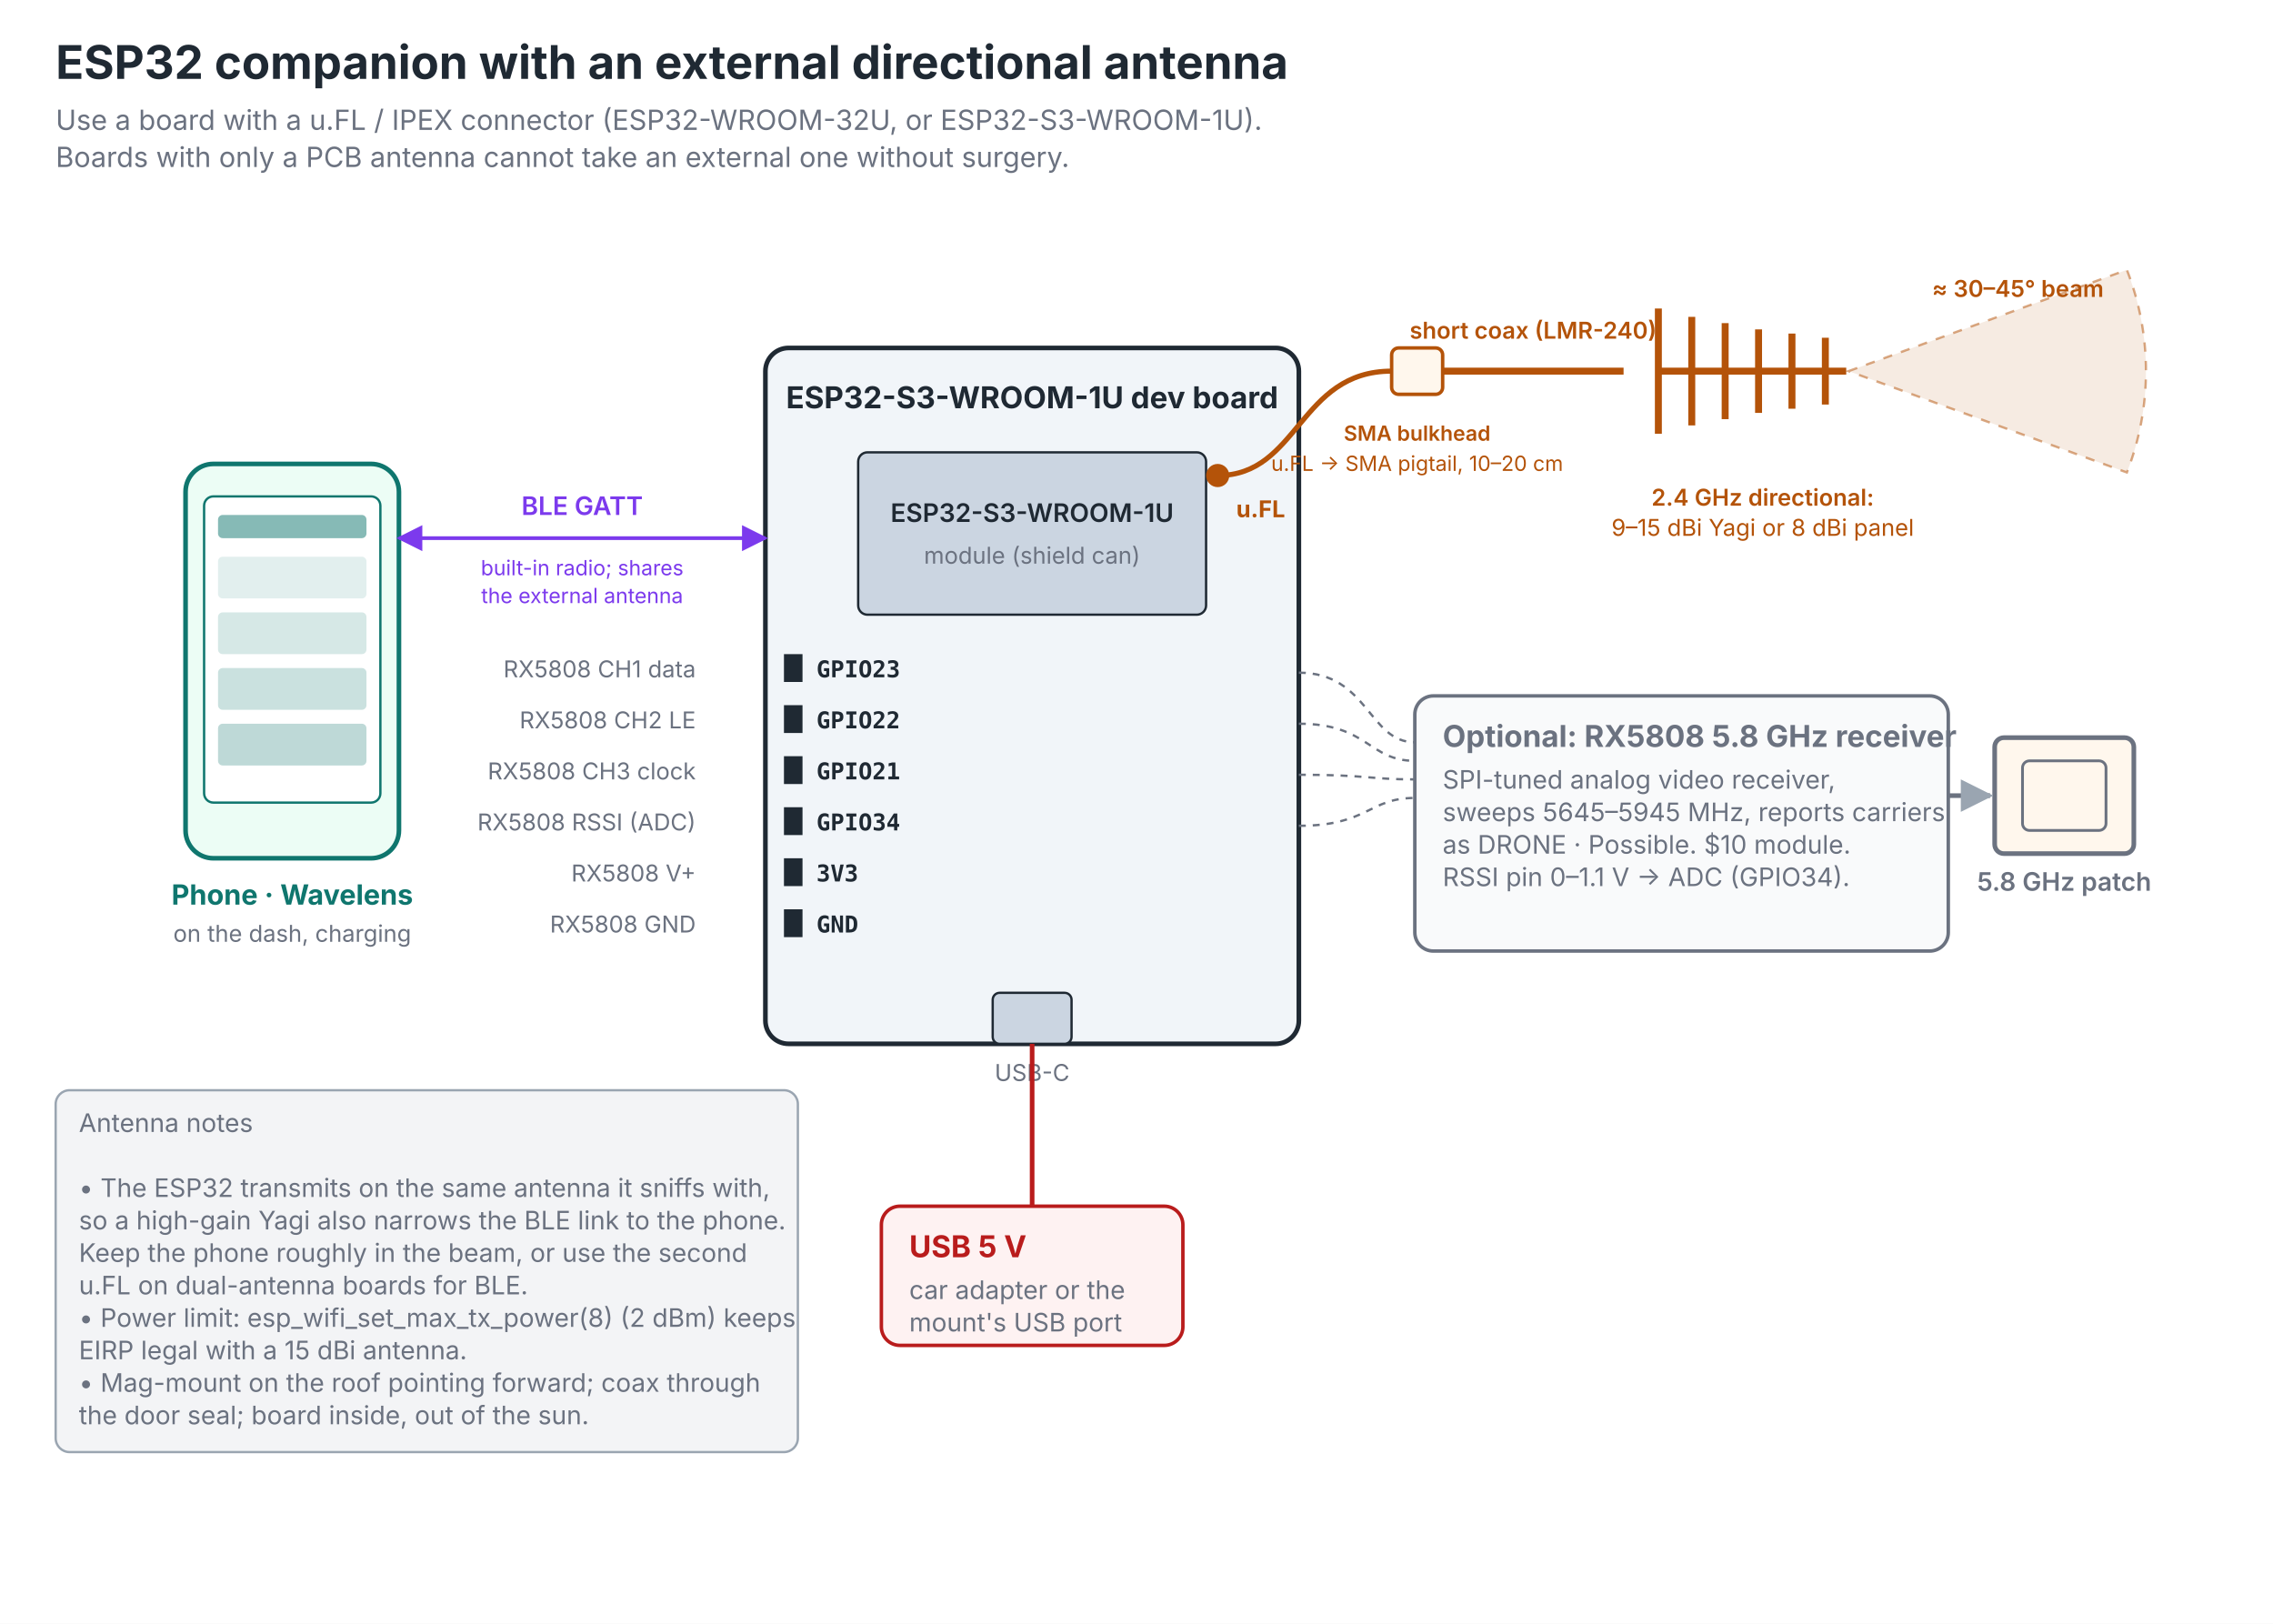
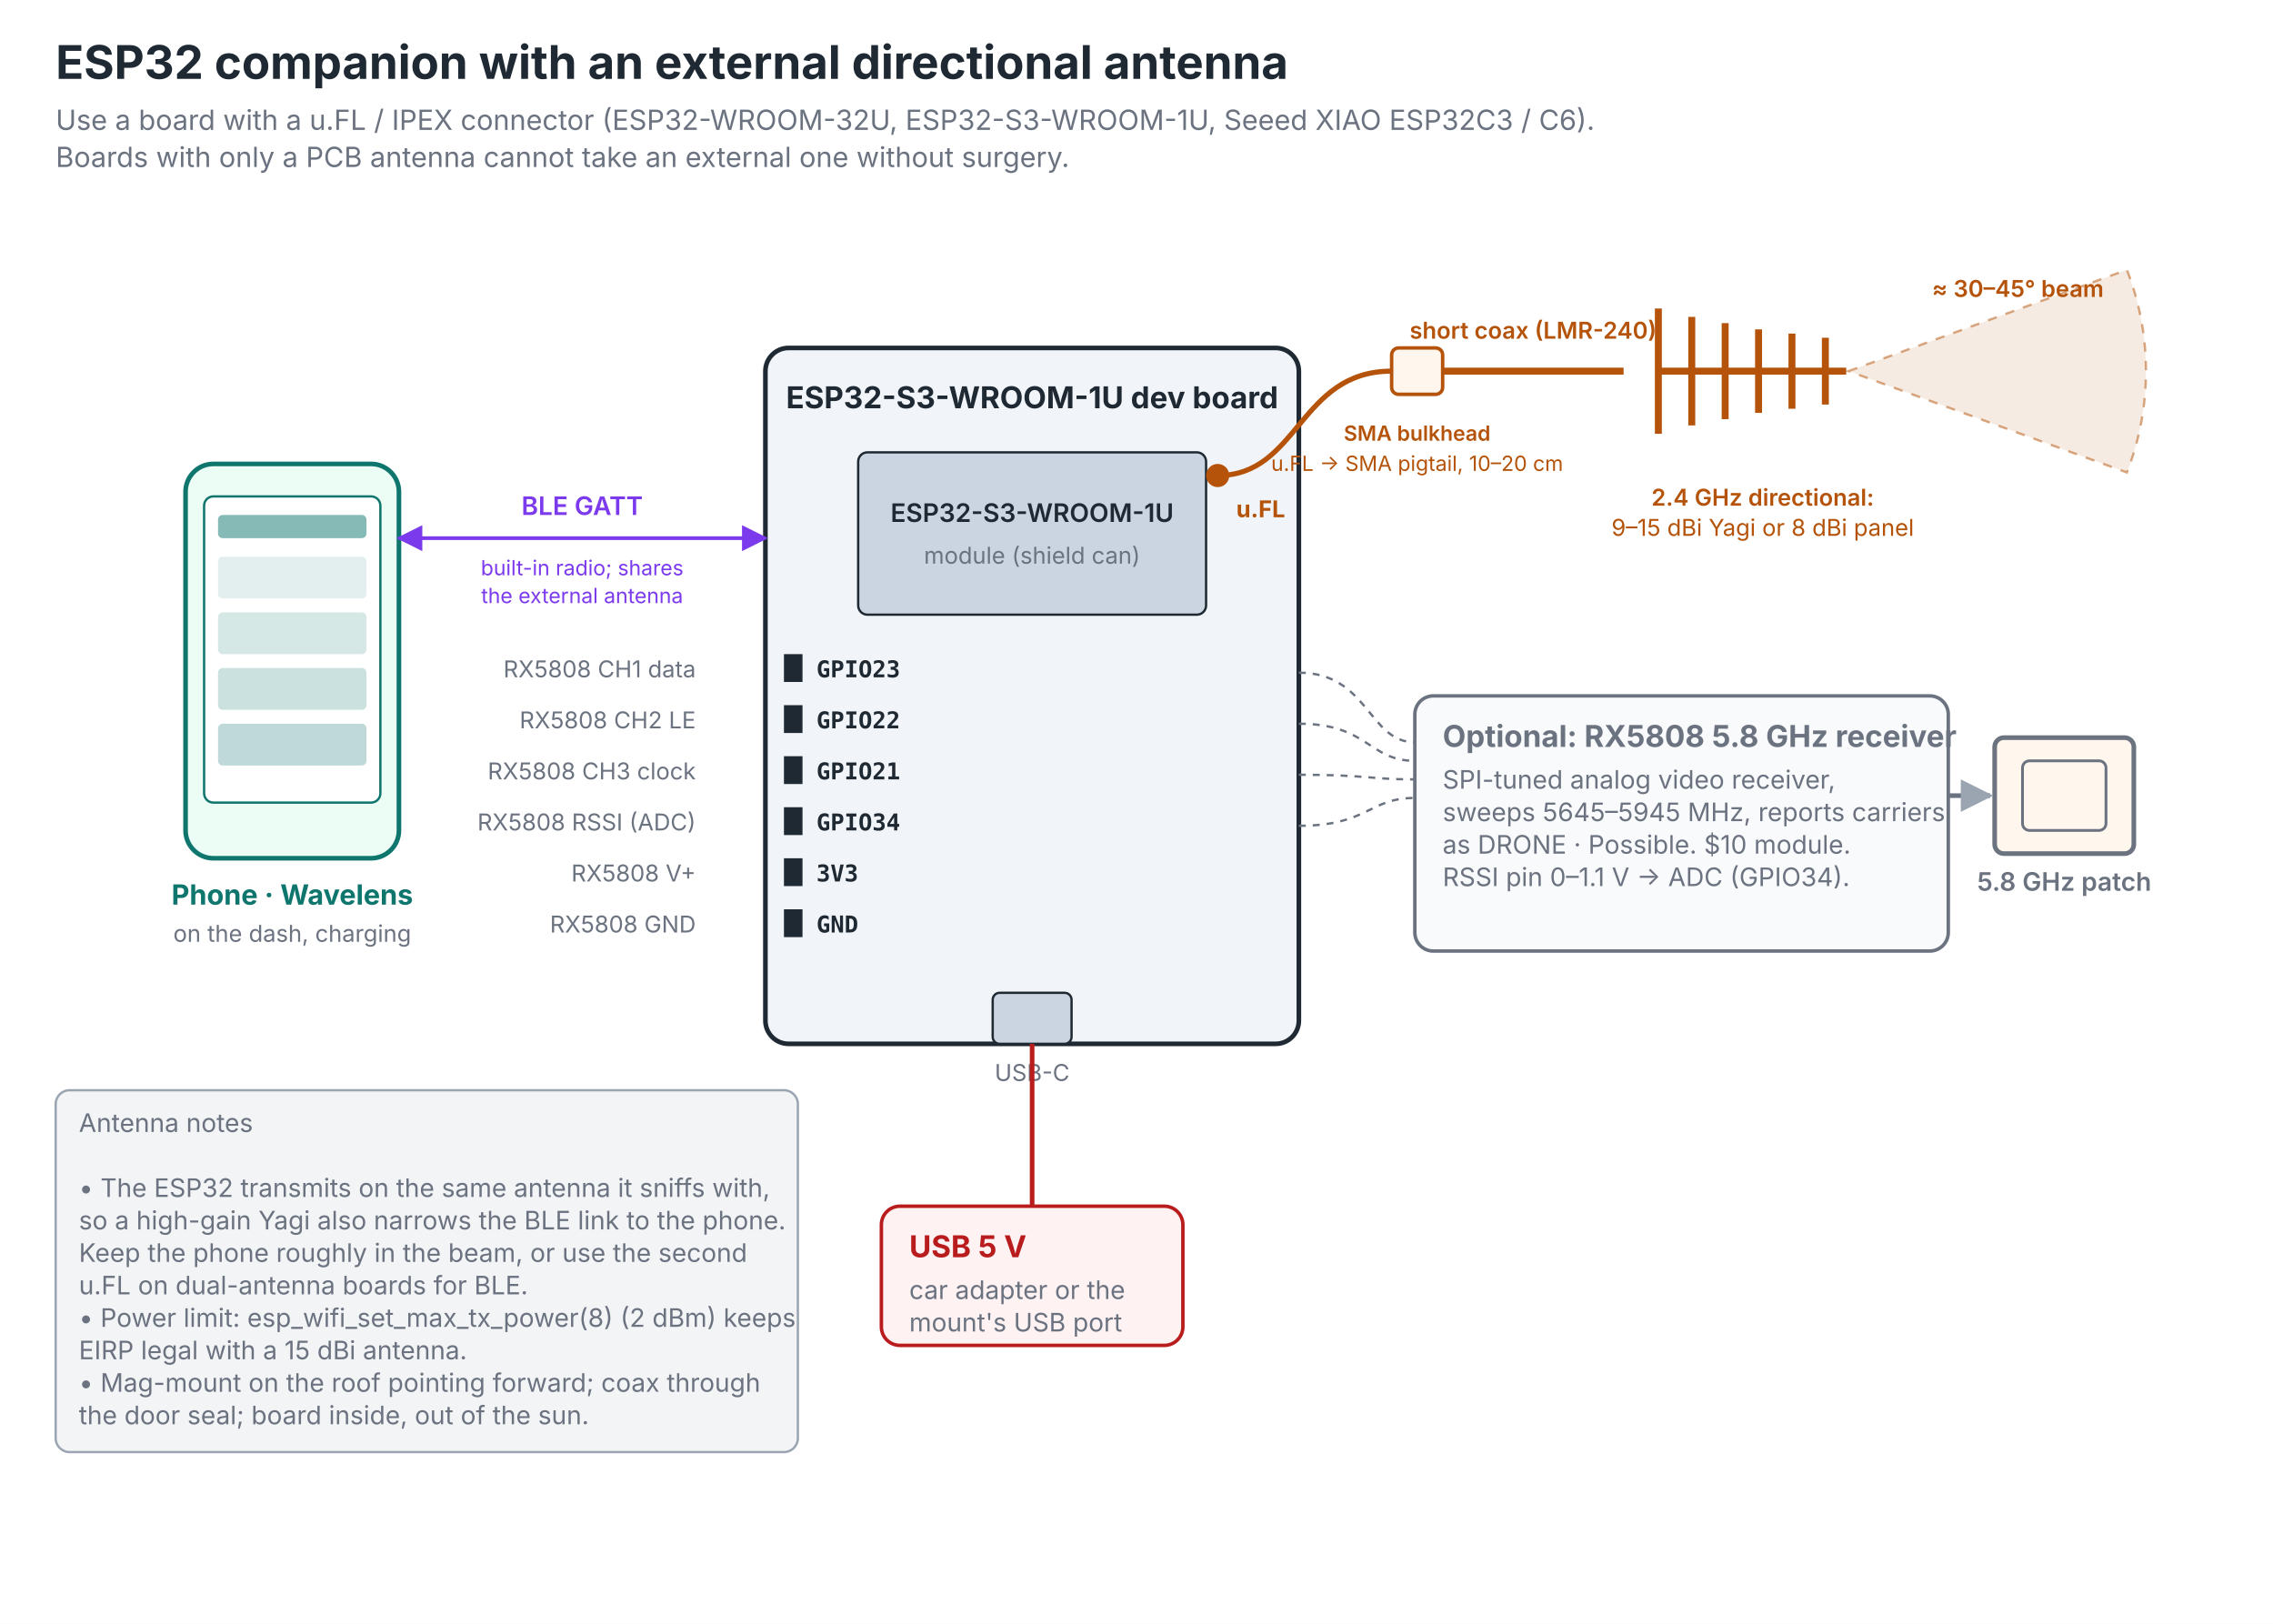
<svg xmlns="http://www.w3.org/2000/svg" viewBox="0 0 980 700" width="980" height="700" font-family="Inter, Helvetica, Arial, sans-serif">
  <defs>
    <marker id="arr" viewBox="0 0 10 10" refX="9" refY="5" markerWidth="7" markerHeight="7" orient="auto-start-reverse">
      <path d="M0,0 L10,5 L0,10 z" fill="#9aa5b1" />
    </marker>
    <marker id="arrb" viewBox="0 0 10 10" refX="9" refY="5" markerWidth="7" markerHeight="7" orient="auto-start-reverse">
      <path d="M0,0 L10,5 L0,10 z" fill="#7c3aed" />
    </marker>
    <marker id="arrr" viewBox="0 0 10 10" refX="9" refY="5" markerWidth="7" markerHeight="7" orient="auto-start-reverse">
      <path d="M0,0 L10,5 L0,10 z" fill="#b45309" />
    </marker>
    <marker id="arrp" viewBox="0 0 10 10" refX="9" refY="5" markerWidth="7" markerHeight="7" orient="auto-start-reverse">
      <path d="M0,0 L10,5 L0,10 z" fill="#b91c1c" />
    </marker>
    <marker id="arrd" viewBox="0 0 10 10" refX="9" refY="5" markerWidth="7" markerHeight="7" orient="auto-start-reverse">
      <path d="M0,0 L10,5 L0,10 z" fill="#1d4ed8" />
    </marker>
  </defs>
  <rect width="980" height="700" fill="#ffffff" />
  <text x="24" y="34" font-size="20" font-weight="700" fill="#1f2933">ESP32 companion with an external directional antenna</text>
-   <text x="24" y="56" font-size="12" font-weight="400" fill="#6b7280" text-anchor="start">Use a board with a u.FL / IPEX connector (ESP32-WROOM-32U, or ESP32-S3-WROOM-1U).</text>
+   <text x="24" y="56" font-size="12" font-weight="400" fill="#6b7280" text-anchor="start">Use a board with a u.FL / IPEX connector (ESP32-WROOM-32U, ESP32-S3-WROOM-1U, Seeed XIAO ESP32C3 / C6).</text>
  <text x="24" y="72" font-size="12" font-weight="400" fill="#6b7280" text-anchor="start">Boards with only a PCB antenna cannot take an external one without surgery.</text>
  <rect x="330" y="150" width="230" height="300" rx="10" fill="#f1f5f9" stroke="#1f2933" stroke-width="2" />
  <text x="445" y="176" font-size="13" font-weight="700" fill="#1f2933" text-anchor="middle">ESP32-S3-WROOM-1U dev board</text>
  <rect x="370" y="195" width="150" height="70" rx="4" fill="#cbd5e1" stroke="#1f2933" />
  <text x="445" y="225" font-size="11" font-weight="600" fill="#1f2933" text-anchor="middle">ESP32-S3-WROOM-1U</text>
  <text x="445" y="243" font-size="10" font-weight="400" fill="#6b7280" text-anchor="middle">module (shield can)</text>
  <circle cx="525" cy="205" r="5" fill="#b45309" />
  <text x="533" y="223" font-size="10" font-weight="700" fill="#b45309" text-anchor="start">u.FL</text>
  <rect x="428" y="428" width="34" height="22" rx="3" fill="#cbd5e1" stroke="#1f2933" />
  <text x="445" y="466" font-size="10" font-weight="400" fill="#6b7280" text-anchor="middle">USB-C</text>
  <rect x="338" y="282" width="8" height="12" fill="#1f2933" />
  <text x="352" y="292" font-size="10" font-weight="600" fill="#1f2933" text-anchor="start" font-family="ui-monospace, Menlo, Consolas, monospace">GPIO23</text>
  <text x="300" y="292" font-size="10" font-weight="400" fill="#6b7280" text-anchor="end">RX5808 CH1 data</text>
  <rect x="338" y="304" width="8" height="12" fill="#1f2933" />
  <text x="352" y="314" font-size="10" font-weight="600" fill="#1f2933" text-anchor="start" font-family="ui-monospace, Menlo, Consolas, monospace">GPIO22</text>
  <text x="300" y="314" font-size="10" font-weight="400" fill="#6b7280" text-anchor="end">RX5808 CH2 LE</text>
  <rect x="338" y="326" width="8" height="12" fill="#1f2933" />
  <text x="352" y="336" font-size="10" font-weight="600" fill="#1f2933" text-anchor="start" font-family="ui-monospace, Menlo, Consolas, monospace">GPIO21</text>
  <text x="300" y="336" font-size="10" font-weight="400" fill="#6b7280" text-anchor="end">RX5808 CH3 clock</text>
  <rect x="338" y="348" width="8" height="12" fill="#1f2933" />
  <text x="352" y="358" font-size="10" font-weight="600" fill="#1f2933" text-anchor="start" font-family="ui-monospace, Menlo, Consolas, monospace">GPIO34</text>
  <text x="300" y="358" font-size="10" font-weight="400" fill="#6b7280" text-anchor="end">RX5808 RSSI (ADC)</text>
  <rect x="338" y="370" width="8" height="12" fill="#1f2933" />
  <text x="352" y="380" font-size="10" font-weight="600" fill="#1f2933" text-anchor="start" font-family="ui-monospace, Menlo, Consolas, monospace">3V3</text>
  <text x="300" y="380" font-size="10" font-weight="400" fill="#6b7280" text-anchor="end">RX5808 V+</text>
  <rect x="338" y="392" width="8" height="12" fill="#1f2933" />
  <text x="352" y="402" font-size="10" font-weight="600" fill="#1f2933" text-anchor="start" font-family="ui-monospace, Menlo, Consolas, monospace">GND</text>
  <text x="300" y="402" font-size="10" font-weight="400" fill="#6b7280" text-anchor="end">RX5808 GND</text>
  <path d="M525,205 C560,205 560,160 600,160" fill="none" stroke="#b45309" stroke-width="2.2" />
  <rect x="600" y="150" width="22" height="20" rx="3" fill="#fff7ed" stroke="#b45309" stroke-width="1.5" />
  <text x="611" y="190" font-size="9" font-weight="600" fill="#b45309" text-anchor="middle">SMA bulkhead</text>
  <text x="611" y="203" font-size="9" font-weight="400" fill="#b45309" text-anchor="middle">u.FL → SMA pigtail, 10–20 cm</text>
  <path d="M622,160 L700,160" fill="none" stroke="#b45309" stroke-width="3" />
  <text x="661" y="146" font-size="10" font-weight="600" fill="#b45309" text-anchor="middle">short coax (LMR-240)</text>
  <line x1="715" y1="160" x2="796.0" y2="160" stroke="#b45309" stroke-width="3" />
  <line x1="715.0" y1="133.0" x2="715.0" y2="187.0" stroke="#b45309" stroke-width="3" />
  <line x1="729.4" y1="136.6" x2="729.4" y2="183.4" stroke="#b45309" stroke-width="3" />
  <line x1="743.8" y1="139.3" x2="743.8" y2="180.7" stroke="#b45309" stroke-width="3" />
  <line x1="758.2" y1="142.0" x2="758.2" y2="178.0" stroke="#b45309" stroke-width="3" />
  <line x1="772.6" y1="143.8" x2="772.6" y2="176.2" stroke="#b45309" stroke-width="3" />
  <line x1="787.0" y1="145.6" x2="787.0" y2="174.4" stroke="#b45309" stroke-width="3" />
  <text x="760" y="218" font-size="10" font-weight="600" fill="#b45309" text-anchor="middle">2.4 GHz directional:</text>
  <text x="760" y="231" font-size="10" font-weight="400" fill="#b45309" text-anchor="middle">9–15 dBi Yagi or 8 dBi panel</text>
  <path d="M797,160 L917,116.324 A120,120 0 0 1 917,203.676 Z" fill="#b45309" fill-opacity="0.12" stroke="#b45309" stroke-opacity="0.5" stroke-dasharray="4,4" />
  <text x="870" y="128" font-size="10" font-weight="600" fill="#b45309" text-anchor="middle">≈ 30–45° beam</text>
  <path d="M445,450 L445,520" fill="none" stroke="#b91c1c" stroke-width="2" />
  <rect x="380" y="520" width="130" height="60" rx="8" fill="#fef2f2" stroke="#b91c1c" stroke-width="1.5" />
  <text x="392" y="542" font-size="13" font-weight="700" fill="#b91c1c" text-anchor="start">USB 5 V</text>
  <text x="392" y="560" font-size="11" font-weight="400" fill="#6b7280" text-anchor="start">car adapter or the</text>
  <text x="392" y="574" font-size="11" font-weight="400" fill="#6b7280" text-anchor="start">mount's USB port</text>
  <rect x="80" y="200" width="92" height="170" rx="12" fill="#ecfdf5" stroke="#0f766e" stroke-width="2" />
  <rect x="88" y="214" width="76" height="132" rx="4" fill="#ffffff" stroke="#0f766e" stroke-width="1" />
  <rect x="94" y="222" width="64" height="10" rx="2" fill="#0f766e" fill-opacity="0.5" />
  <rect x="94" y="240" width="64" height="18" rx="2" fill="#0f766e" fill-opacity="0.12" />
  <rect x="94" y="264" width="64" height="18" rx="2" fill="#0f766e" fill-opacity="0.17" />
  <rect x="94" y="288" width="64" height="18" rx="2" fill="#0f766e" fill-opacity="0.22" />
  <rect x="94" y="312" width="64" height="18" rx="2" fill="#0f766e" fill-opacity="0.27" />
  <text x="126" y="390" font-size="12" font-weight="700" fill="#0f766e" text-anchor="middle">Phone · Wavelens</text>
  <text x="126" y="406" font-size="10" font-weight="400" fill="#6b7280" text-anchor="middle">on the dash, charging</text>
  <line x1="330" y1="232" x2="172" y2="232" stroke="#7c3aed" stroke-width="1.6" marker-end="url(#arrb)" marker-start="url(#arrb)" />
  <text x="251" y="222" font-size="11" font-weight="600" fill="#7c3aed" text-anchor="middle">BLE GATT</text>
  <text x="251" y="248" font-size="9" font-weight="400" fill="#7c3aed" text-anchor="middle">built-in radio; shares</text>
  <text x="251" y="260" font-size="9" font-weight="400" fill="#7c3aed" text-anchor="middle">the external antenna</text>
  <rect x="610" y="300" width="230" height="110" rx="8" fill="#f9fafb" stroke="#6b7280" stroke-width="1.5" />
  <text x="622" y="322" font-size="13" font-weight="700" fill="#6b7280" text-anchor="start">Optional: RX5808 5.8 GHz receiver</text>
  <text x="622" y="340" font-size="11" font-weight="400" fill="#6b7280" text-anchor="start">SPI-tuned analog video receiver,</text>
  <text x="622" y="354" font-size="11" font-weight="400" fill="#6b7280" text-anchor="start">sweeps 5645–5945 MHz, reports carriers</text>
  <text x="622" y="368" font-size="11" font-weight="400" fill="#6b7280" text-anchor="start">as DRONE · Possible. $10 module.</text>
  <text x="622" y="382" font-size="11" font-weight="400" fill="#6b7280" text-anchor="start">RSSI pin 0–1.1 V → ADC (GPIO34).</text>
  <rect x="860" y="318" width="60" height="50" rx="4" fill="#fff7ed" stroke="#6b7280" stroke-width="2" />
  <rect x="872.0" y="328.0" width="36.0" height="30.0" rx="3" fill="none" stroke="#6b7280" stroke-width="1.2" />
  <text x="890.0" y="384" font-size="11" font-weight="600" fill="#6b7280" text-anchor="middle">5.8 GHz patch</text>
  <line x1="840" y1="343" x2="858" y2="343" stroke="#6b7280" stroke-width="2" marker-end="url(#arr)" />
  <path d="M560,290 C590,290 590,320 610,320" fill="none" stroke="#6b7280" stroke-width="1" stroke-dasharray="3,3" />
  <path d="M560,312 C590,312 590,328 610,328" fill="none" stroke="#6b7280" stroke-width="1" stroke-dasharray="3,3" />
  <path d="M560,334 C590,334 590,336 610,336" fill="none" stroke="#6b7280" stroke-width="1" stroke-dasharray="3,3" />
  <path d="M560,356 C590,356 590,344 610,344" fill="none" stroke="#6b7280" stroke-width="1" stroke-dasharray="3,3" />
  <rect x="24" y="470" width="320" height="156" rx="6" fill="#f3f4f6" stroke="#9aa5b1" stroke-width="1" />
  <text x="34" y="488" font-size="11" font-weight="400" fill="#6b7280" text-anchor="start">Antenna notes</text>
  <text x="34" y="502" font-size="11" font-weight="400" fill="#6b7280" text-anchor="start" />
  <text x="34" y="516" font-size="11" font-weight="400" fill="#6b7280" text-anchor="start">• The ESP32 transmits on the same antenna it sniffs with,</text>
  <text x="34" y="530" font-size="11" font-weight="400" fill="#6b7280" text-anchor="start">  so a high-gain Yagi also narrows the BLE link to the phone.</text>
  <text x="34" y="544" font-size="11" font-weight="400" fill="#6b7280" text-anchor="start">  Keep the phone roughly in the beam, or use the second</text>
  <text x="34" y="558" font-size="11" font-weight="400" fill="#6b7280" text-anchor="start">  u.FL on dual-antenna boards for BLE.</text>
  <text x="34" y="572" font-size="11" font-weight="400" fill="#6b7280" text-anchor="start">• Power limit: esp_wifi_set_max_tx_power(8) (2 dBm) keeps</text>
  <text x="34" y="586" font-size="11" font-weight="400" fill="#6b7280" text-anchor="start">  EIRP legal with a 15 dBi antenna.</text>
  <text x="34" y="600" font-size="11" font-weight="400" fill="#6b7280" text-anchor="start">• Mag-mount on the roof pointing forward; coax through</text>
  <text x="34" y="614" font-size="11" font-weight="400" fill="#6b7280" text-anchor="start">  the door seal; board inside, out of the sun.</text>
</svg>
